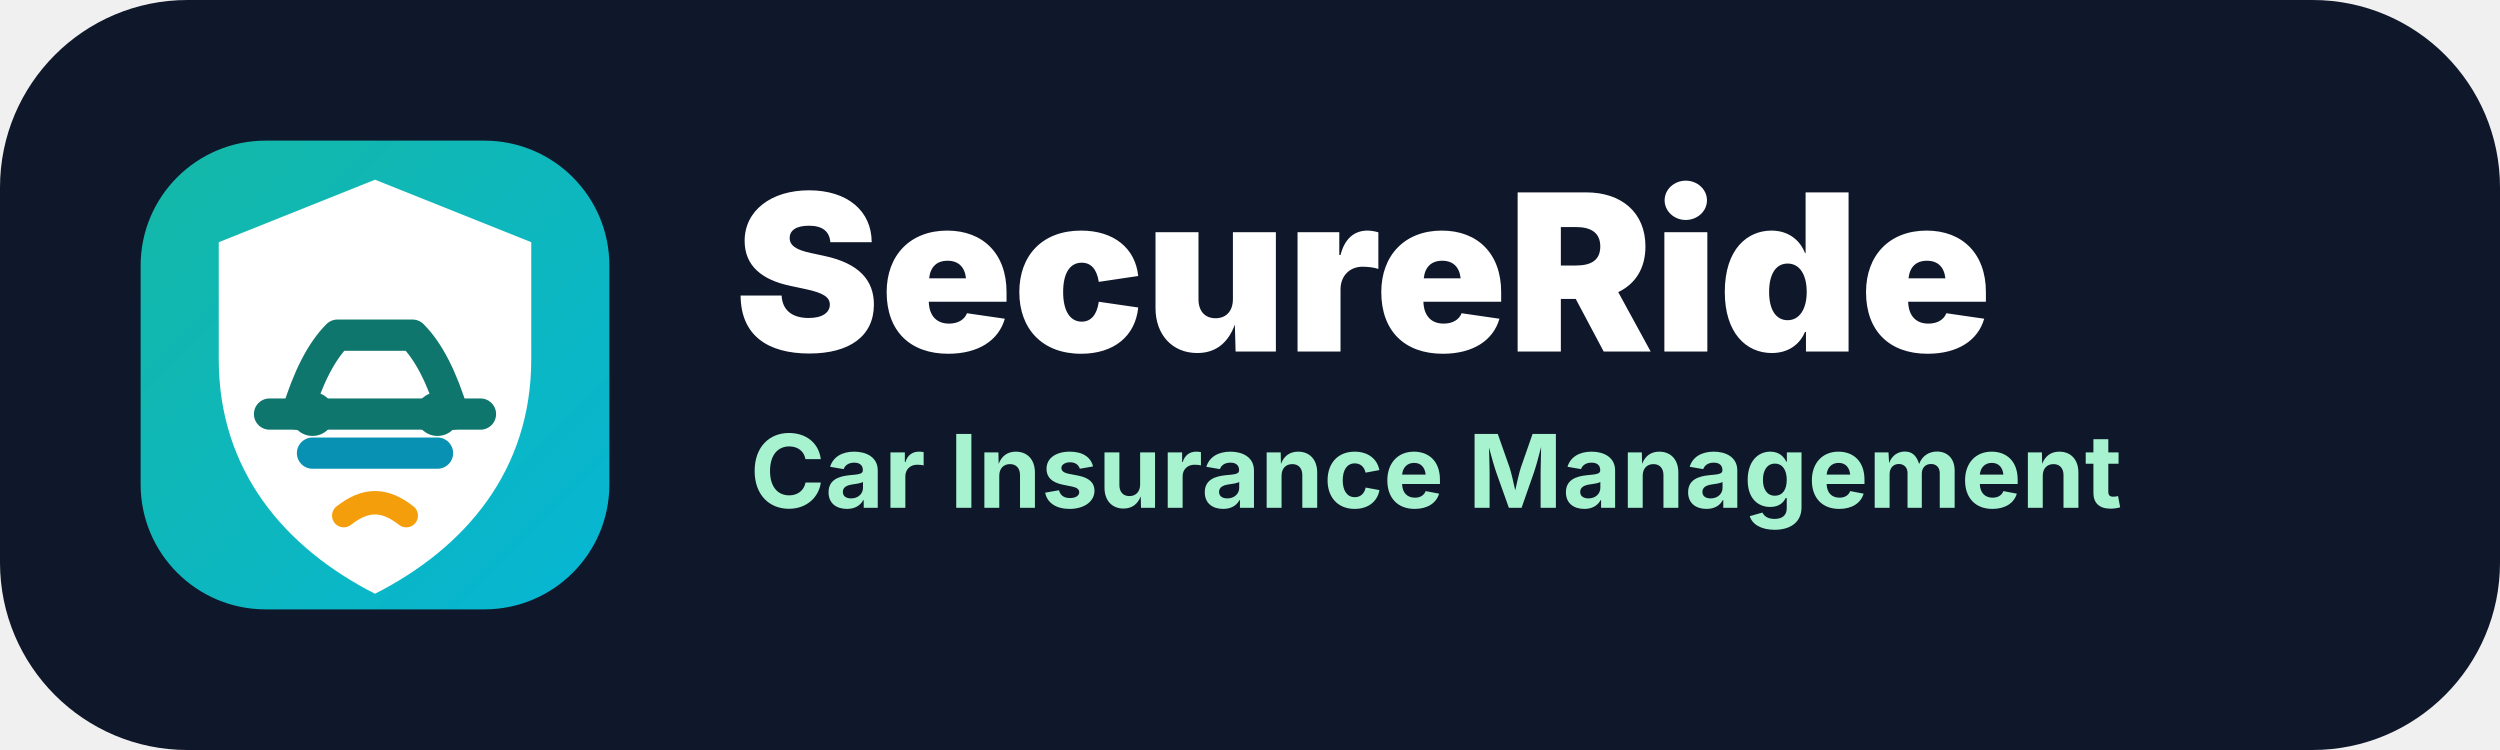
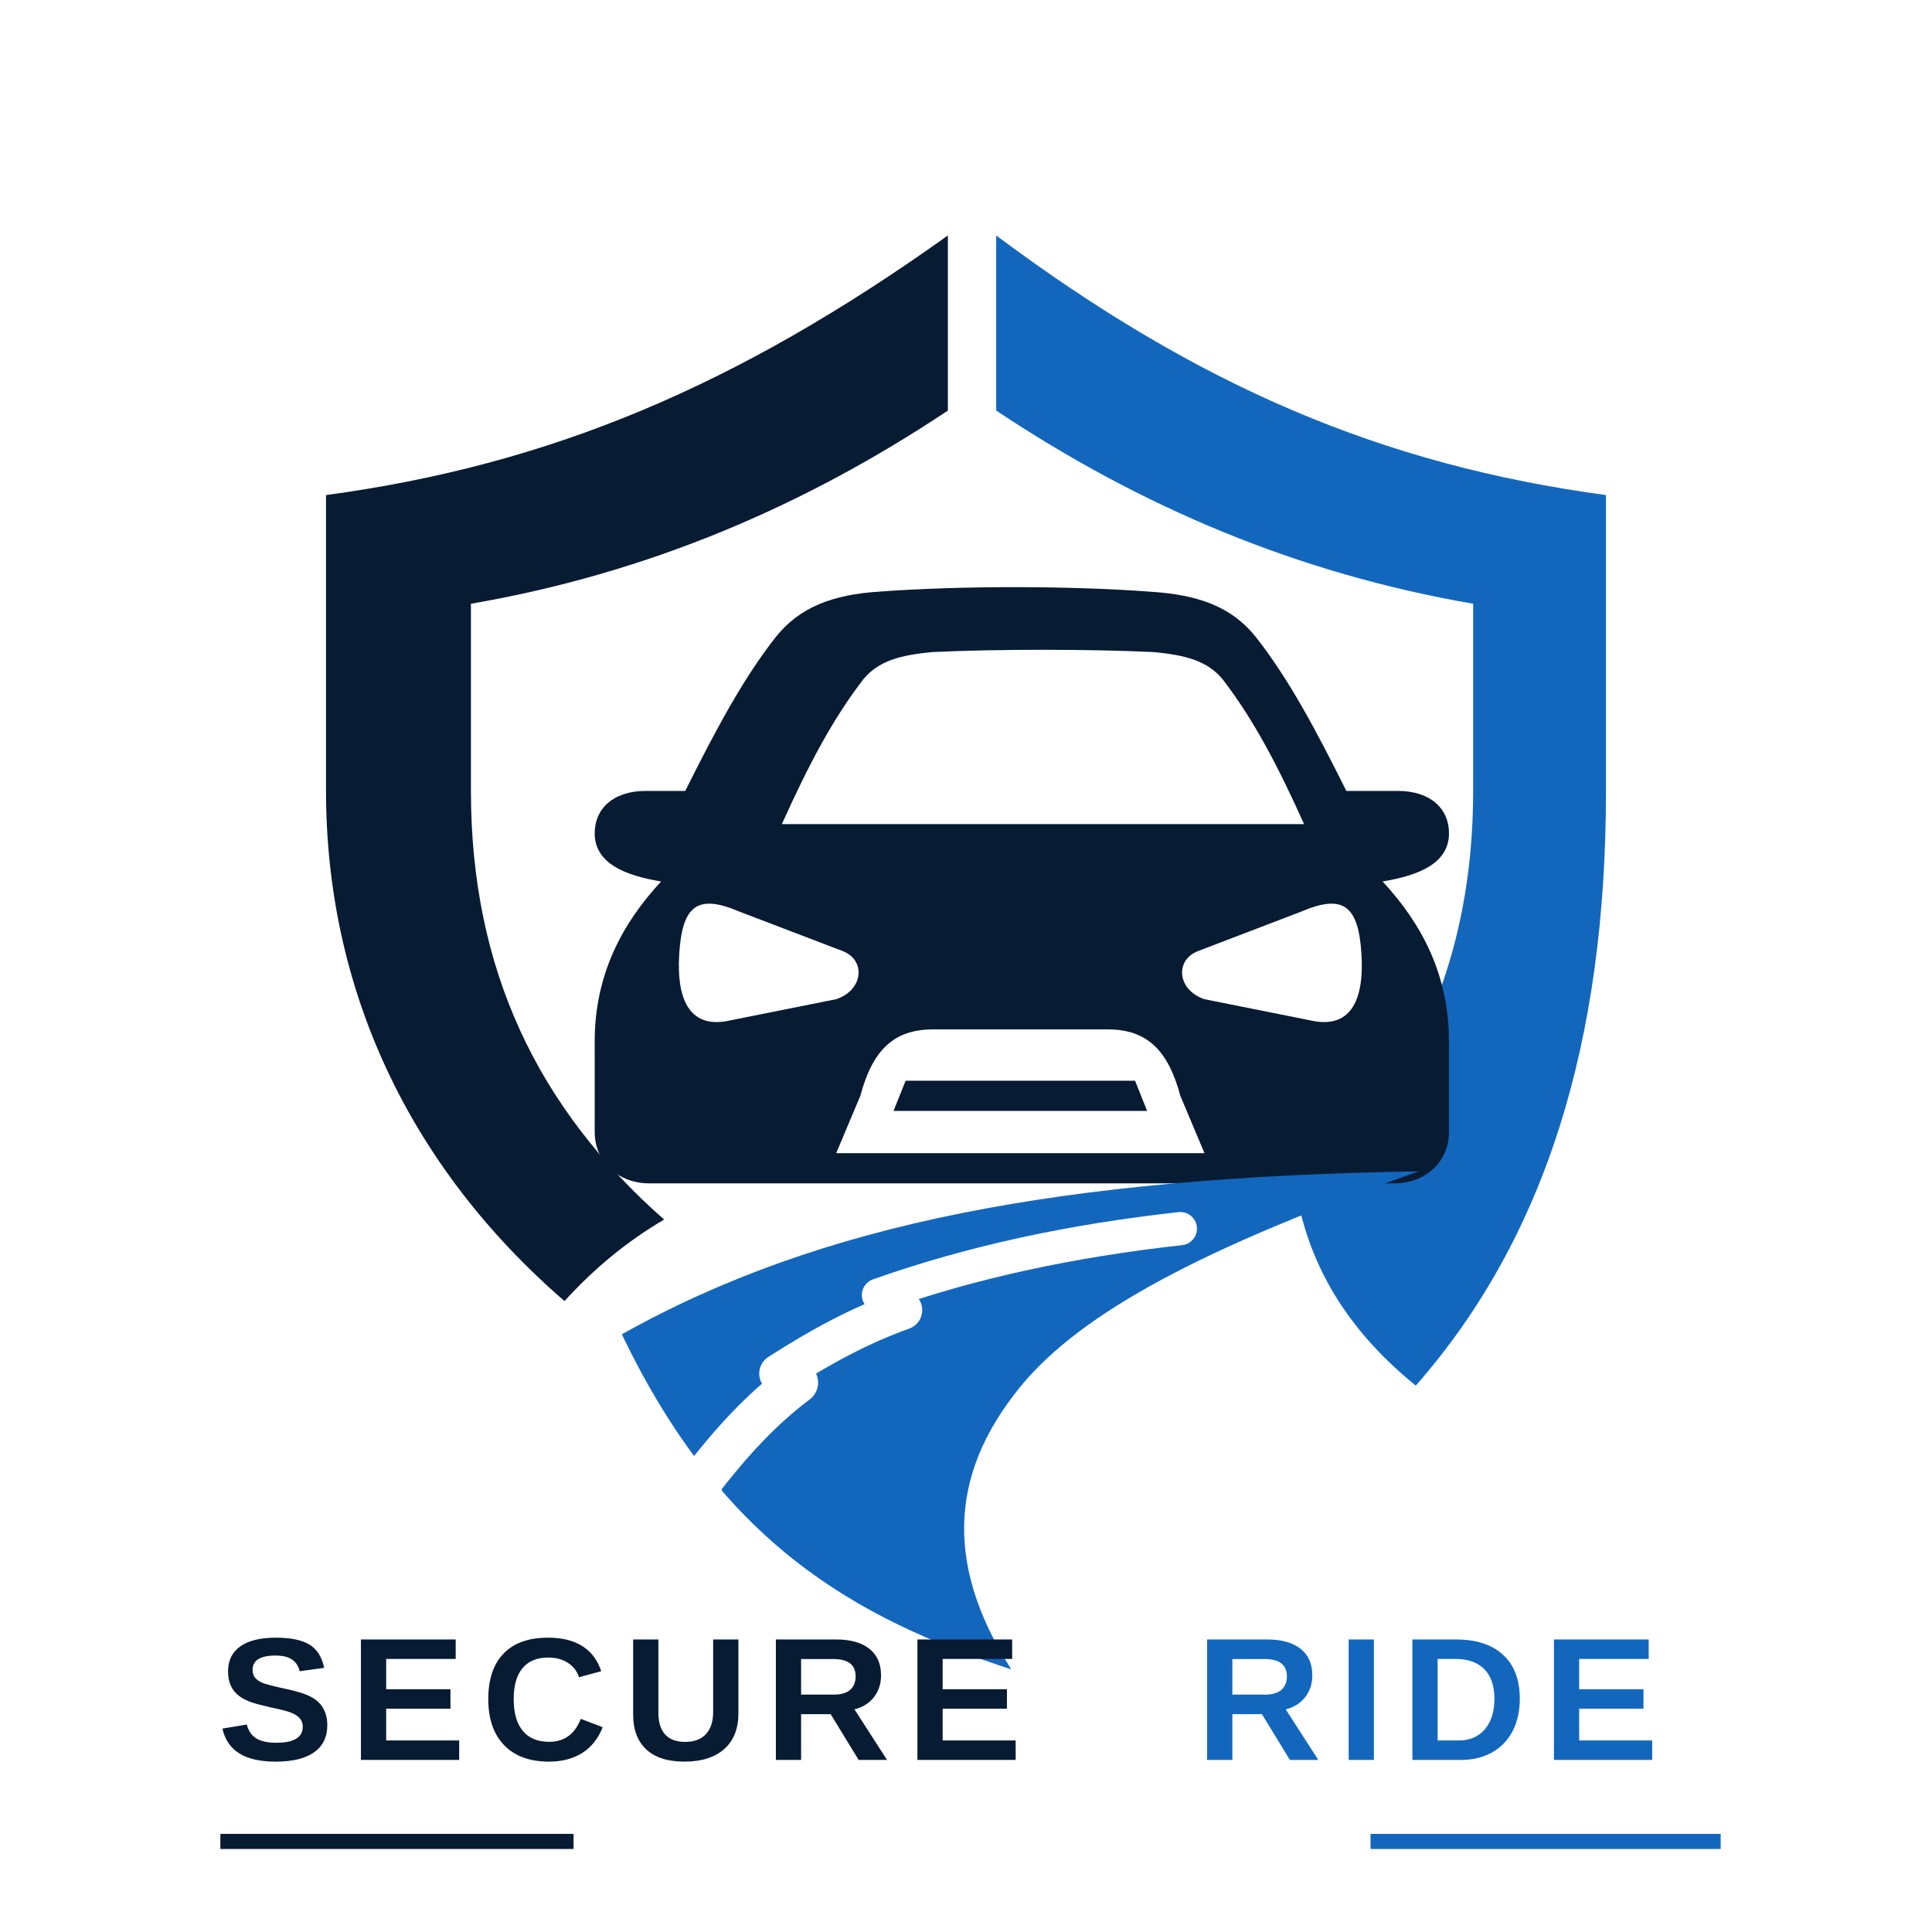
- <svg xmlns="http://www.w3.org/2000/svg" width="320" height="96" viewBox="0 0 320 96" fill="none">
-   <rect width="320" height="96" rx="24" fill="#0f172a" />
-   <rect x="18" y="18" width="60" height="60" rx="16" fill="url(#paint0_linear)" />
-   <path d="M48 23L68 31V46C68 60.2 59.6 70.1 48 76C36.4 70.1 28 60.2 28 46V31L48 23Z" fill="white" />
-   <path d="M38 53C39.4 48.4 41.1 45 43.2 42.9H52.8C54.9 45 56.6 48.4 58 53" stroke="#0f766e" stroke-width="4" stroke-linecap="round" stroke-linejoin="round" />
-   <path d="M34.5 53H61.5" stroke="#0f766e" stroke-width="4" stroke-linecap="round" />
-   <path d="M40 58H56" stroke="#0891b2" stroke-width="4" stroke-linecap="round" />
-   <circle cx="40" cy="53" r="2.8" fill="#0f766e" />
-   <circle cx="56" cy="53" r="2.8" fill="#0f766e" />
-   <path d="M44 66C46.8 63.8 49.2 63.8 52 66" stroke="#f59e0b" stroke-width="3" stroke-linecap="round" />
-   <text x="94" y="45" fill="white" font-family="Inter, Arial, sans-serif" font-size="28" font-weight="900">SecureRide</text>
-   <text x="96" y="65" fill="#a7f3d0" font-family="Inter, Arial, sans-serif" font-size="13" font-weight="700">Car Insurance Management</text>
-   <defs>
-     <linearGradient id="paint0_linear" x1="18" y1="18" x2="78" y2="78" gradientUnits="userSpaceOnUse">
-       <stop stop-color="#14b8a6" />
-       <stop offset="1" stop-color="#06b6d4" />
-     </linearGradient>
-   </defs>
+ <svg xmlns="http://www.w3.org/2000/svg" width="640" height="640" viewBox="0 0 640 640" fill="none">
+   <rect width="640" height="640" fill="#ffffff" />
+   <path d="M318 78C249 130 185 156 108 164V262C108 365 177 452 318 505C459 452 532 365 532 262V164C455 156 390 130 318 78Z" fill="#ffffff" />
+   <path d="M314 78C244 128 182 154 108 164V262C108 327 135 386 187 431C197 420 208 411 220 404C178 367 156 321 156 262V200C214 190 266 168 314 136V78Z" fill="#071b33" />
+   <path d="M330 78V136C378 168 430 190 488 200V262C488 318 468 362 430 398C435 422 448 442 469 459C512 410 532 345 532 262V164C458 154 397 128 330 78Z" fill="#1267bd" />
+   <path d="M227 262C237 242 246 225 257 211C265 201 276 197 291 196C318 194 354 194 381 196C397 197 408 201 416 211C427 225 436 242 446 262H463C474 262 480 268 480 276C480 286 470 290 458 292C471 306 480 323 480 345V375C480 385 472 392 462 392H215C205 392 197 385 197 375V345C197 323 206 306 219 292C207 290 197 286 197 276C197 268 203 262 214 262H227Z" fill="#071b33" />
+   <path d="M259 273C268 253 276 238 286 225C291 219 298 217 309 216C330 215 361 215 382 216C393 217 400 219 405 225C415 238 423 253 432 273H259Z" fill="#ffffff" />
+   <path d="M225 316C226 300 231 296 245 302L279 315C287 318 286 328 277 331L242 338C229 341 224 332 225 316Z" fill="#ffffff" />
+   <path d="M451 316C450 300 445 296 431 302L397 315C389 318 390 328 399 331L434 338C447 341 452 332 451 316Z" fill="#ffffff" />
+   <path d="M285 363C289 348 296 341 309 341H367C380 341 387 348 391 363L399 382H277L285 363Z" fill="#ffffff" />
+   <path d="M300 358H376L380 368H296L300 358Z" fill="#071b33" />
+   <path d="M206 442C272 405 352 390 470 388C405 411 362 432 340 457C315 486 312 517 335 553C283 536 239 511 206 442Z" fill="#1267bd" />
+   <path d="M291 429C322 418 355 411 391 407" stroke="#ffffff" stroke-width="11" stroke-linecap="round" />
+   <path d="M258 455C272 446 285 439 299 434" stroke="#ffffff" stroke-width="13" stroke-linecap="round" />
+   <path d="M232 491C242 478 252 467 264 458" stroke="#ffffff" stroke-width="14" stroke-linecap="round" />
+   <path d="M207 531C216 518 224 506 232 496" stroke="#ffffff" stroke-width="15" stroke-linecap="round" />
+   <text x="72" y="583" fill="#071b33" font-family="Arial Black, Arial, sans-serif" font-size="58" font-weight="900" letter-spacing="5">SECURE</text>
+   <text x="396" y="583" fill="#1267bd" font-family="Arial Black, Arial, sans-serif" font-size="58" font-weight="900" letter-spacing="5">RIDE</text>
+   <path d="M73 610H190" stroke="#071b33" stroke-width="5" />
+   <path d="M454 610H570" stroke="#1267bd" stroke-width="5" />
</svg>
